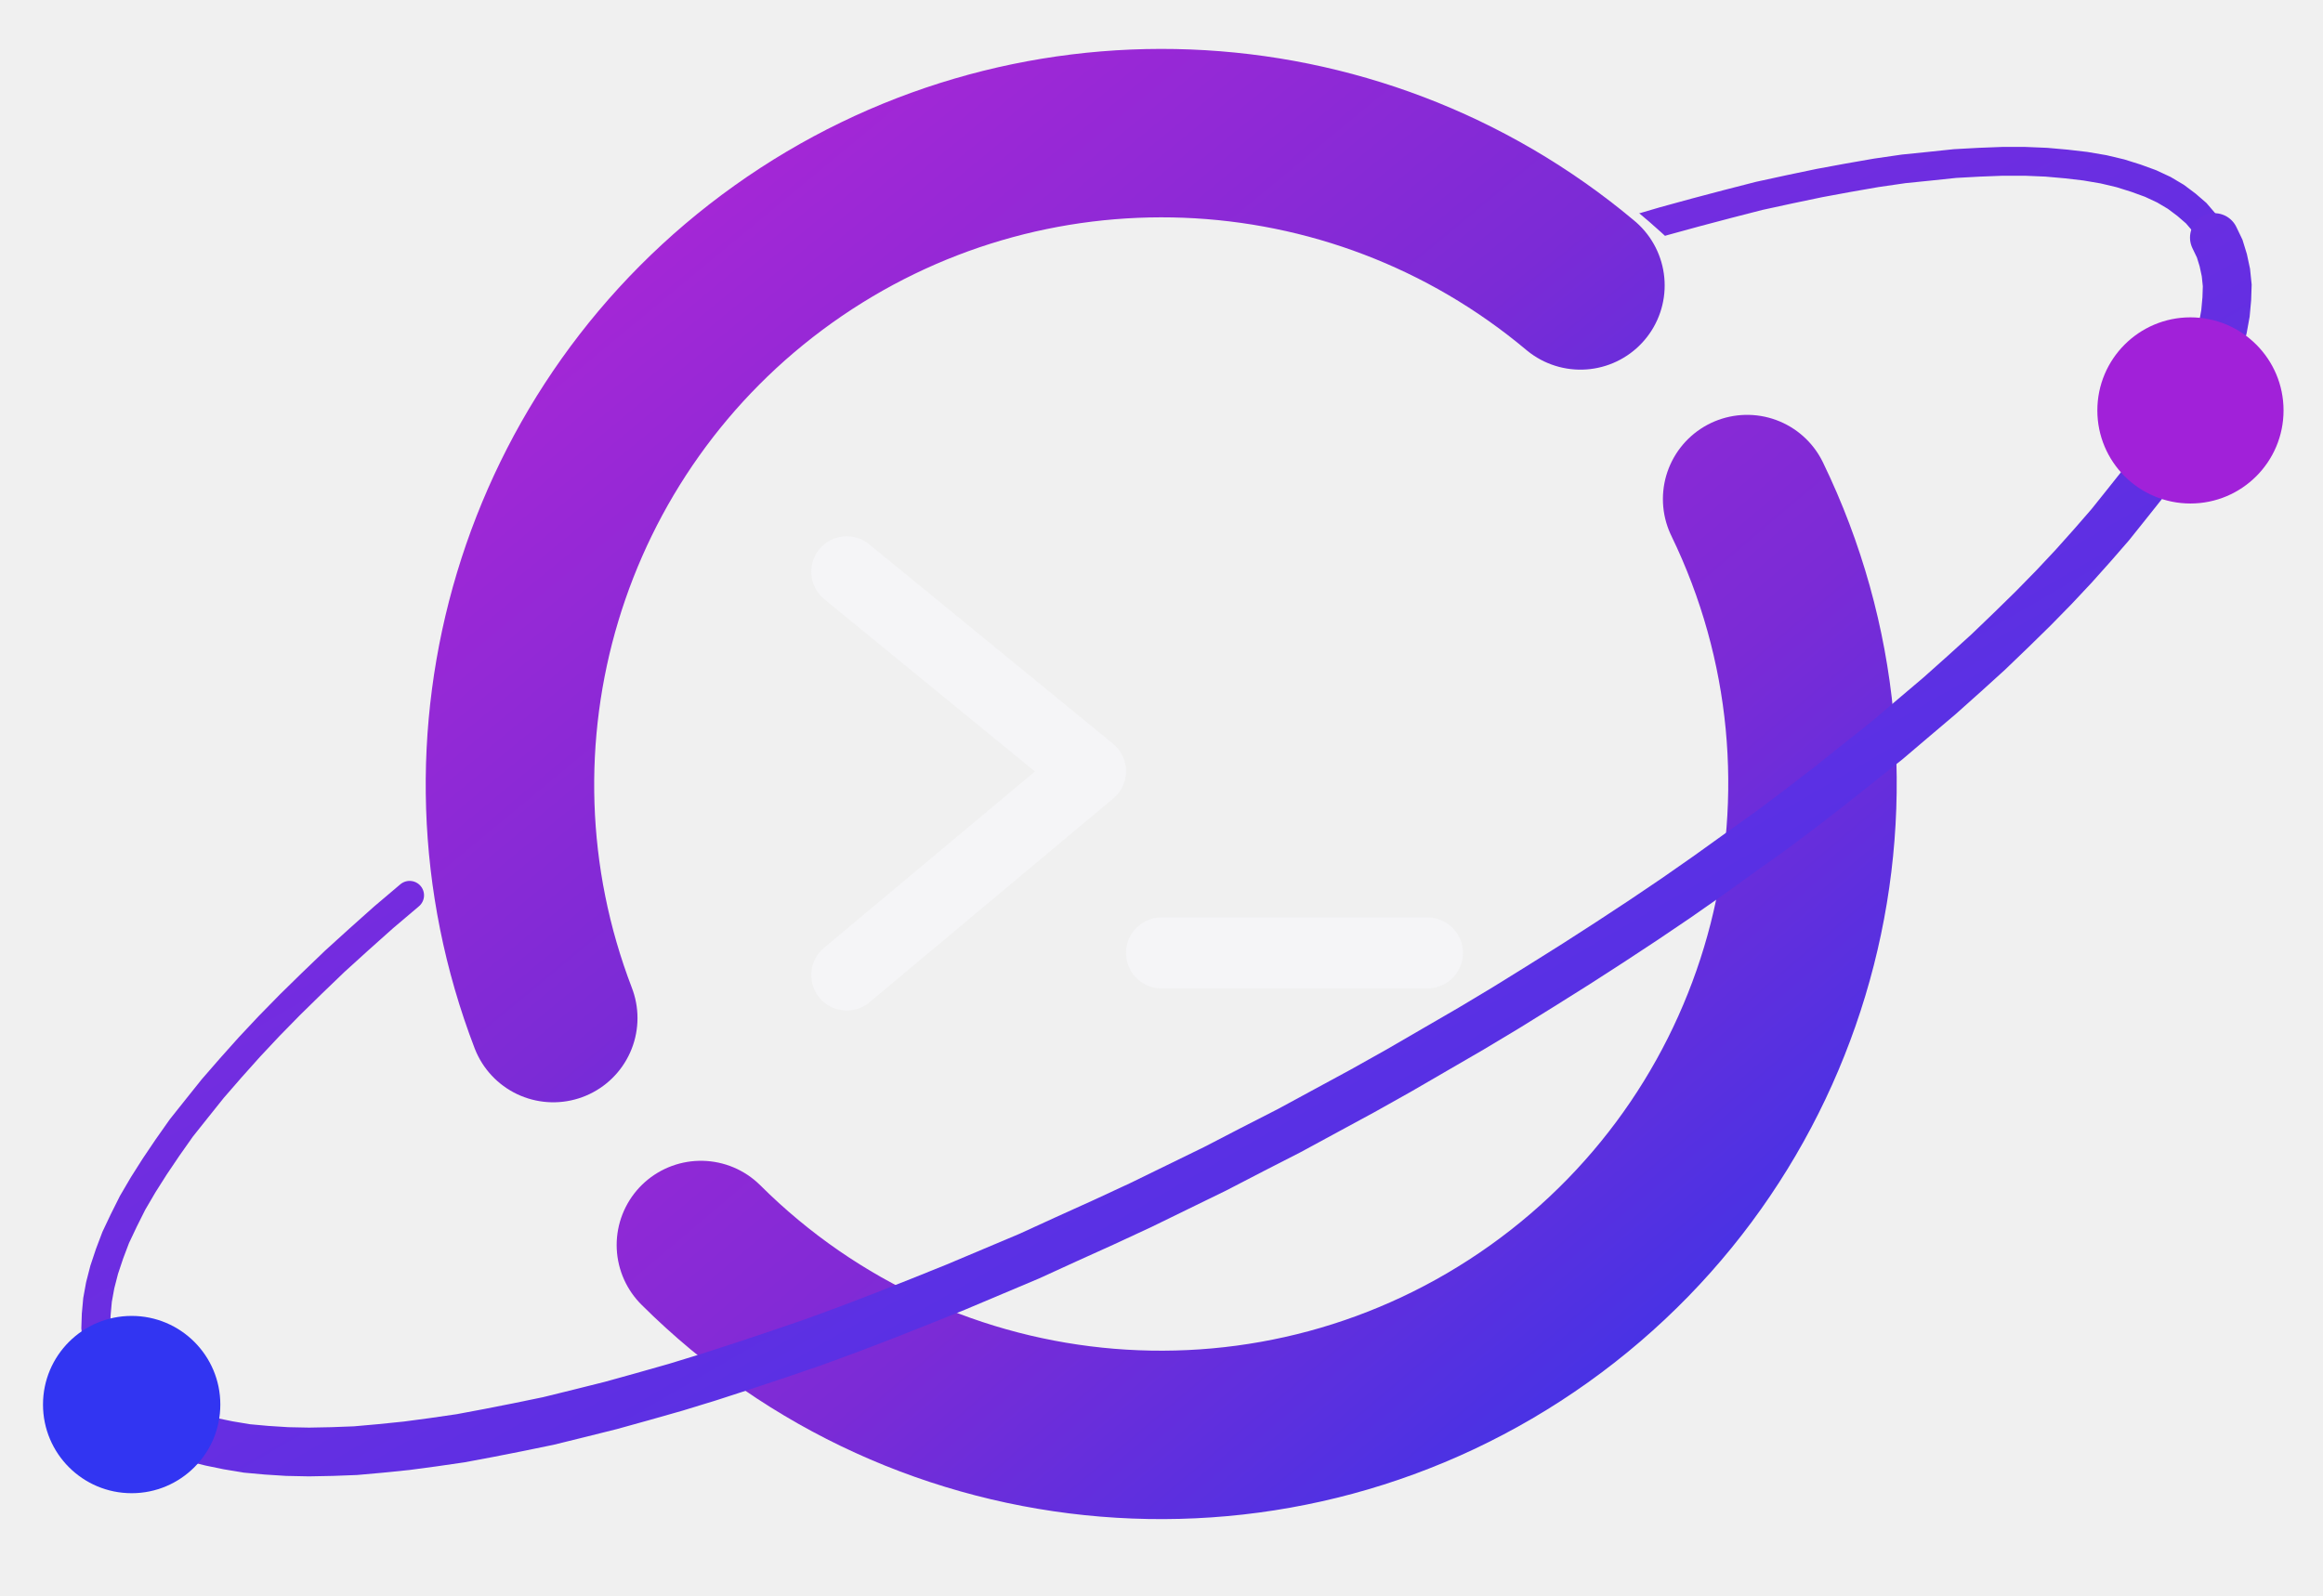
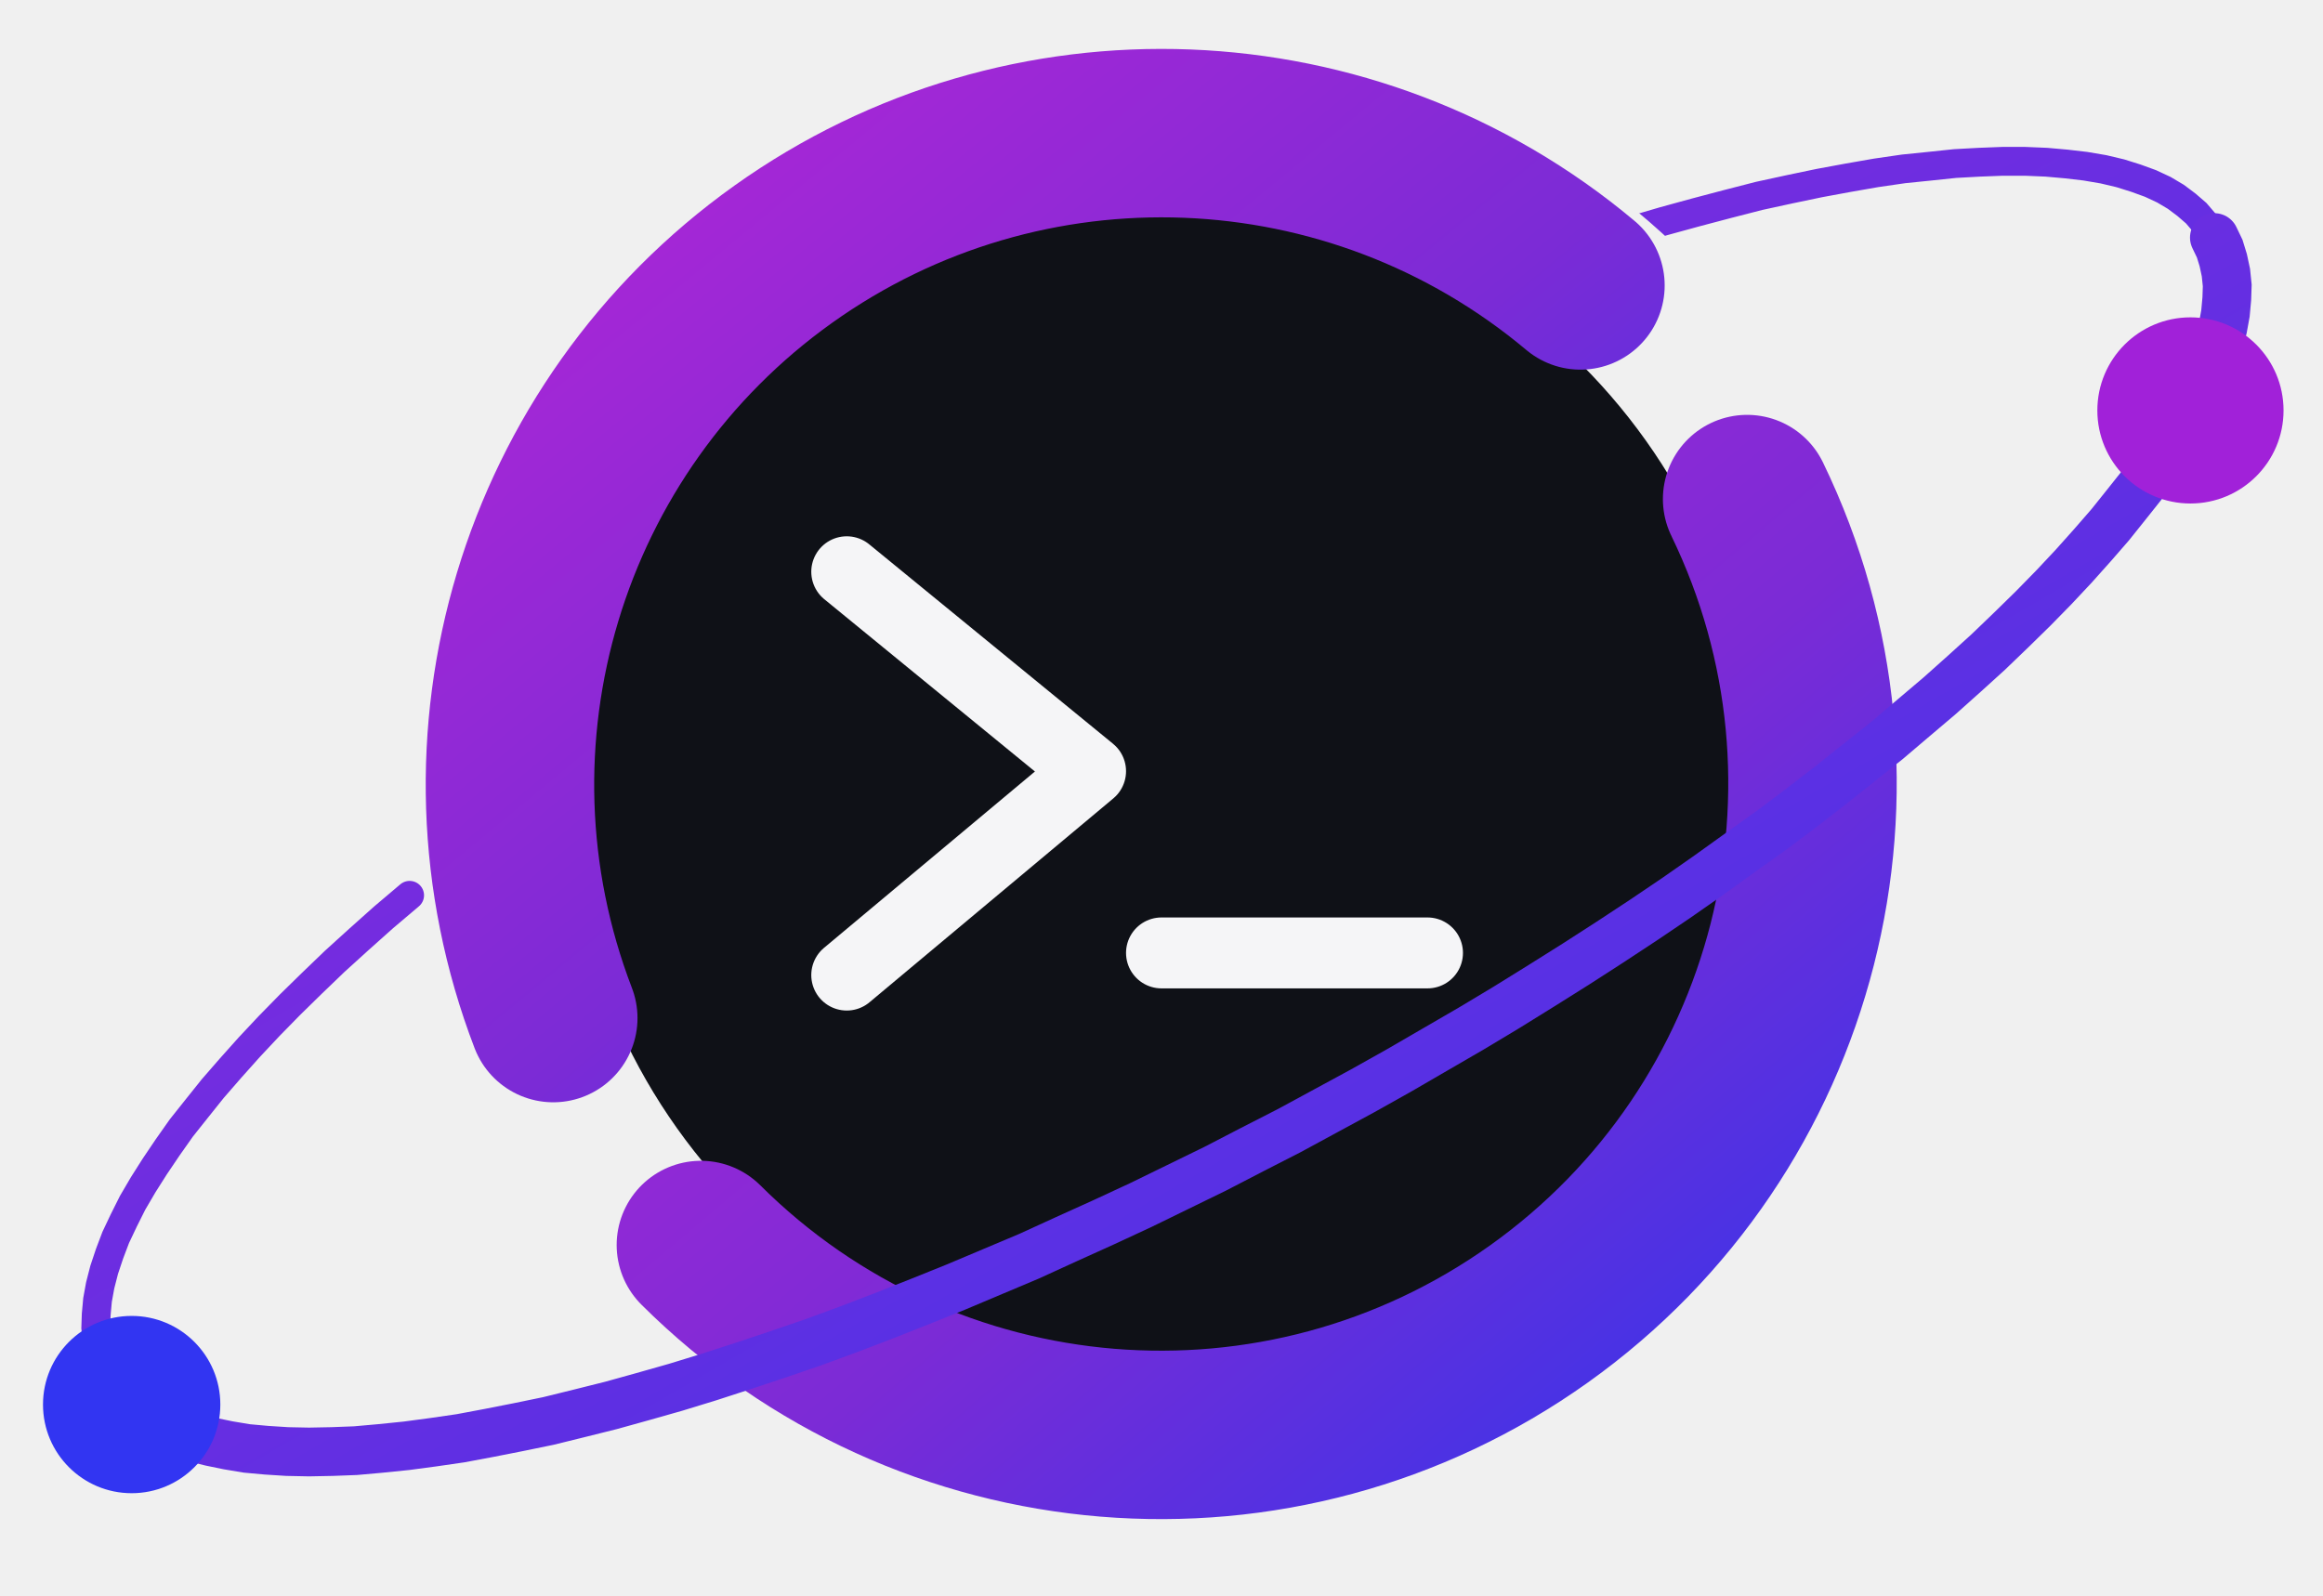
<svg xmlns="http://www.w3.org/2000/svg" viewBox="4 9 524 360" width="524" height="360">
  <defs>
    <linearGradient id="otRing" x1="0" y1="0" x2="1" y2="1">
      <stop offset="0" stop-color="#b026d6" />
      <stop offset="0.55" stop-color="#7b2bd6" />
      <stop offset="1" stop-color="#3535ea" />
    </linearGradient>
    <linearGradient id="otOrbit" x1="0" y1="0" x2="1" y2="1">
      <stop offset="0" stop-color="#9b27d9" />
      <stop offset="1" stop-color="#3535ea" />
    </linearGradient>
    <mask id="pm">
-       <rect x="-50" y="-50" width="640" height="640" fill="white" />
-       <circle cx="266" cy="186" r="168.0" fill="black" />
+       <rect x="-80" y="-80" width="700" height="700" fill="white" />
+       <circle cx="266" cy="186" r="168" fill="black" />
    </mask>
  </defs>
  <g mask="url(#pm)">
    <path d="M28.5 319.4 L27.3 316.9 L26.5 314.3 L25.9 311.5 L25.6 308.6 L25.7 305.6 L26.0 302.3 L26.6 299.0 L27.5 295.5 L28.7 291.9 L30.1 288.2 L31.9 284.4 L33.9 280.4 L36.3 276.3 L38.9 272.2 L41.8 267.9 L44.9 263.5 L48.4 259.1 L52.0 254.6 L56.0 250.0 L60.2 245.3 L64.7 240.5 L69.4 235.7 L74.3 230.9 L79.5 225.9 L84.9 221.0 L90.5 216.0 L96.4 211.0 M371.8 61.1 L379.3 58.9 L386.6 56.9 L393.8 55.0 L400.8 53.2 L407.7 51.7 L414.4 50.3 L420.9 49.1 L427.2 48.0 L433.4 47.1 L439.3 46.5 L445.0 45.9 L450.5 45.6 L455.7 45.4 L460.8 45.4 L465.6 45.6 L470.1 46.0 L474.4 46.5 L478.5 47.2 L482.3 48.1 L485.8 49.2 L489.1 50.4 L492.1 51.8 L494.8 53.4 L497.2 55.2 L499.4 57.1 L501.2 59.2 L502.8 61.4" fill="none" stroke="url(#otOrbit)" stroke-width="6.5" stroke-linecap="round" />
  </g>
+   <circle cx="266" cy="186" r="134.0" fill="#0f1117" />
  <path d="M398.1 121.6 A147 147 0 0 1 162.1 289.9" fill="none" stroke="url(#otRing)" stroke-width="38" stroke-linecap="round" />
  <path d="M128.8 238.7 A147 147 0 0 1 360.5 73.4" fill="none" stroke="url(#otRing)" stroke-width="38" stroke-linecap="round" />
  <g fill="none" stroke="#f5f5f7" stroke-width="16.0" stroke-linecap="round" stroke-linejoin="round">
    <path d="M195 138 L250 183 L195 229" />
    <path d="M266 224 L326 224" />
  </g>
  <path d="M503.5 62.6 L504.7 65.1 L505.5 67.7 L506.1 70.5 L506.4 73.4 L506.3 76.4 L506.0 79.7 L505.4 83.0 L504.5 86.5 L503.3 90.1 L501.9 93.8 L500.1 97.6 L498.1 101.6 L495.7 105.7 L493.1 109.8 L490.2 114.1 L487.1 118.5 L483.6 122.9 L480.0 127.4 L476.0 132.0 L471.8 136.7 L467.3 141.5 L462.6 146.3 L457.7 151.1 L452.5 156.1 L447.1 161.0 L441.5 166.0 L435.6 171.0 L429.6 176.1 L423.3 181.1 L416.9 186.2 L410.3 191.3 L403.5 196.4 L396.5 201.4 L389.4 206.5 L382.1 211.6 L374.7 216.6 L367.1 221.6 L359.5 226.5 L351.7 231.4 L343.8 236.3 L335.8 241.1 L327.7 245.8 L319.6 250.5 L311.4 255.1 L303.1 259.6 L294.8 264.1 L286.4 268.4 L278.1 272.7 L269.7 276.8 L261.3 280.9 L252.9 284.8 L244.5 288.6 L236.2 292.4 L227.9 295.9 L219.6 299.4 L211.4 302.7 L203.3 305.9 L195.2 309.0 L187.3 311.9 L179.4 314.6 L171.6 317.2 L163.9 319.7 L156.4 322.0 L149.0 324.1 L141.8 326.1 L134.6 327.9 L127.7 329.6 L120.9 331.0 L114.3 332.3 L107.9 333.5 L101.7 334.4 L95.7 335.2 L89.8 335.8 L84.2 336.3 L78.9 336.5 L73.7 336.6 L68.8 336.5 L64.1 336.2 L59.7 335.8 L55.5 335.1 L51.6 334.3 L47.9 333.4 L44.5 332.2 L41.4 330.9 L38.5 329.4 L36.0 327.7 L33.7 325.9 L31.7 323.9 L29.9 321.7 L28.5 319.4" fill="none" stroke="url(#otOrbit)" stroke-width="11" stroke-linecap="round" />
  <circle cx="498.1" cy="101.6" r="21" fill="#A121D9" />
  <circle cx="33.7" cy="325.9" r="20" fill="#3235F2" />
</svg>
